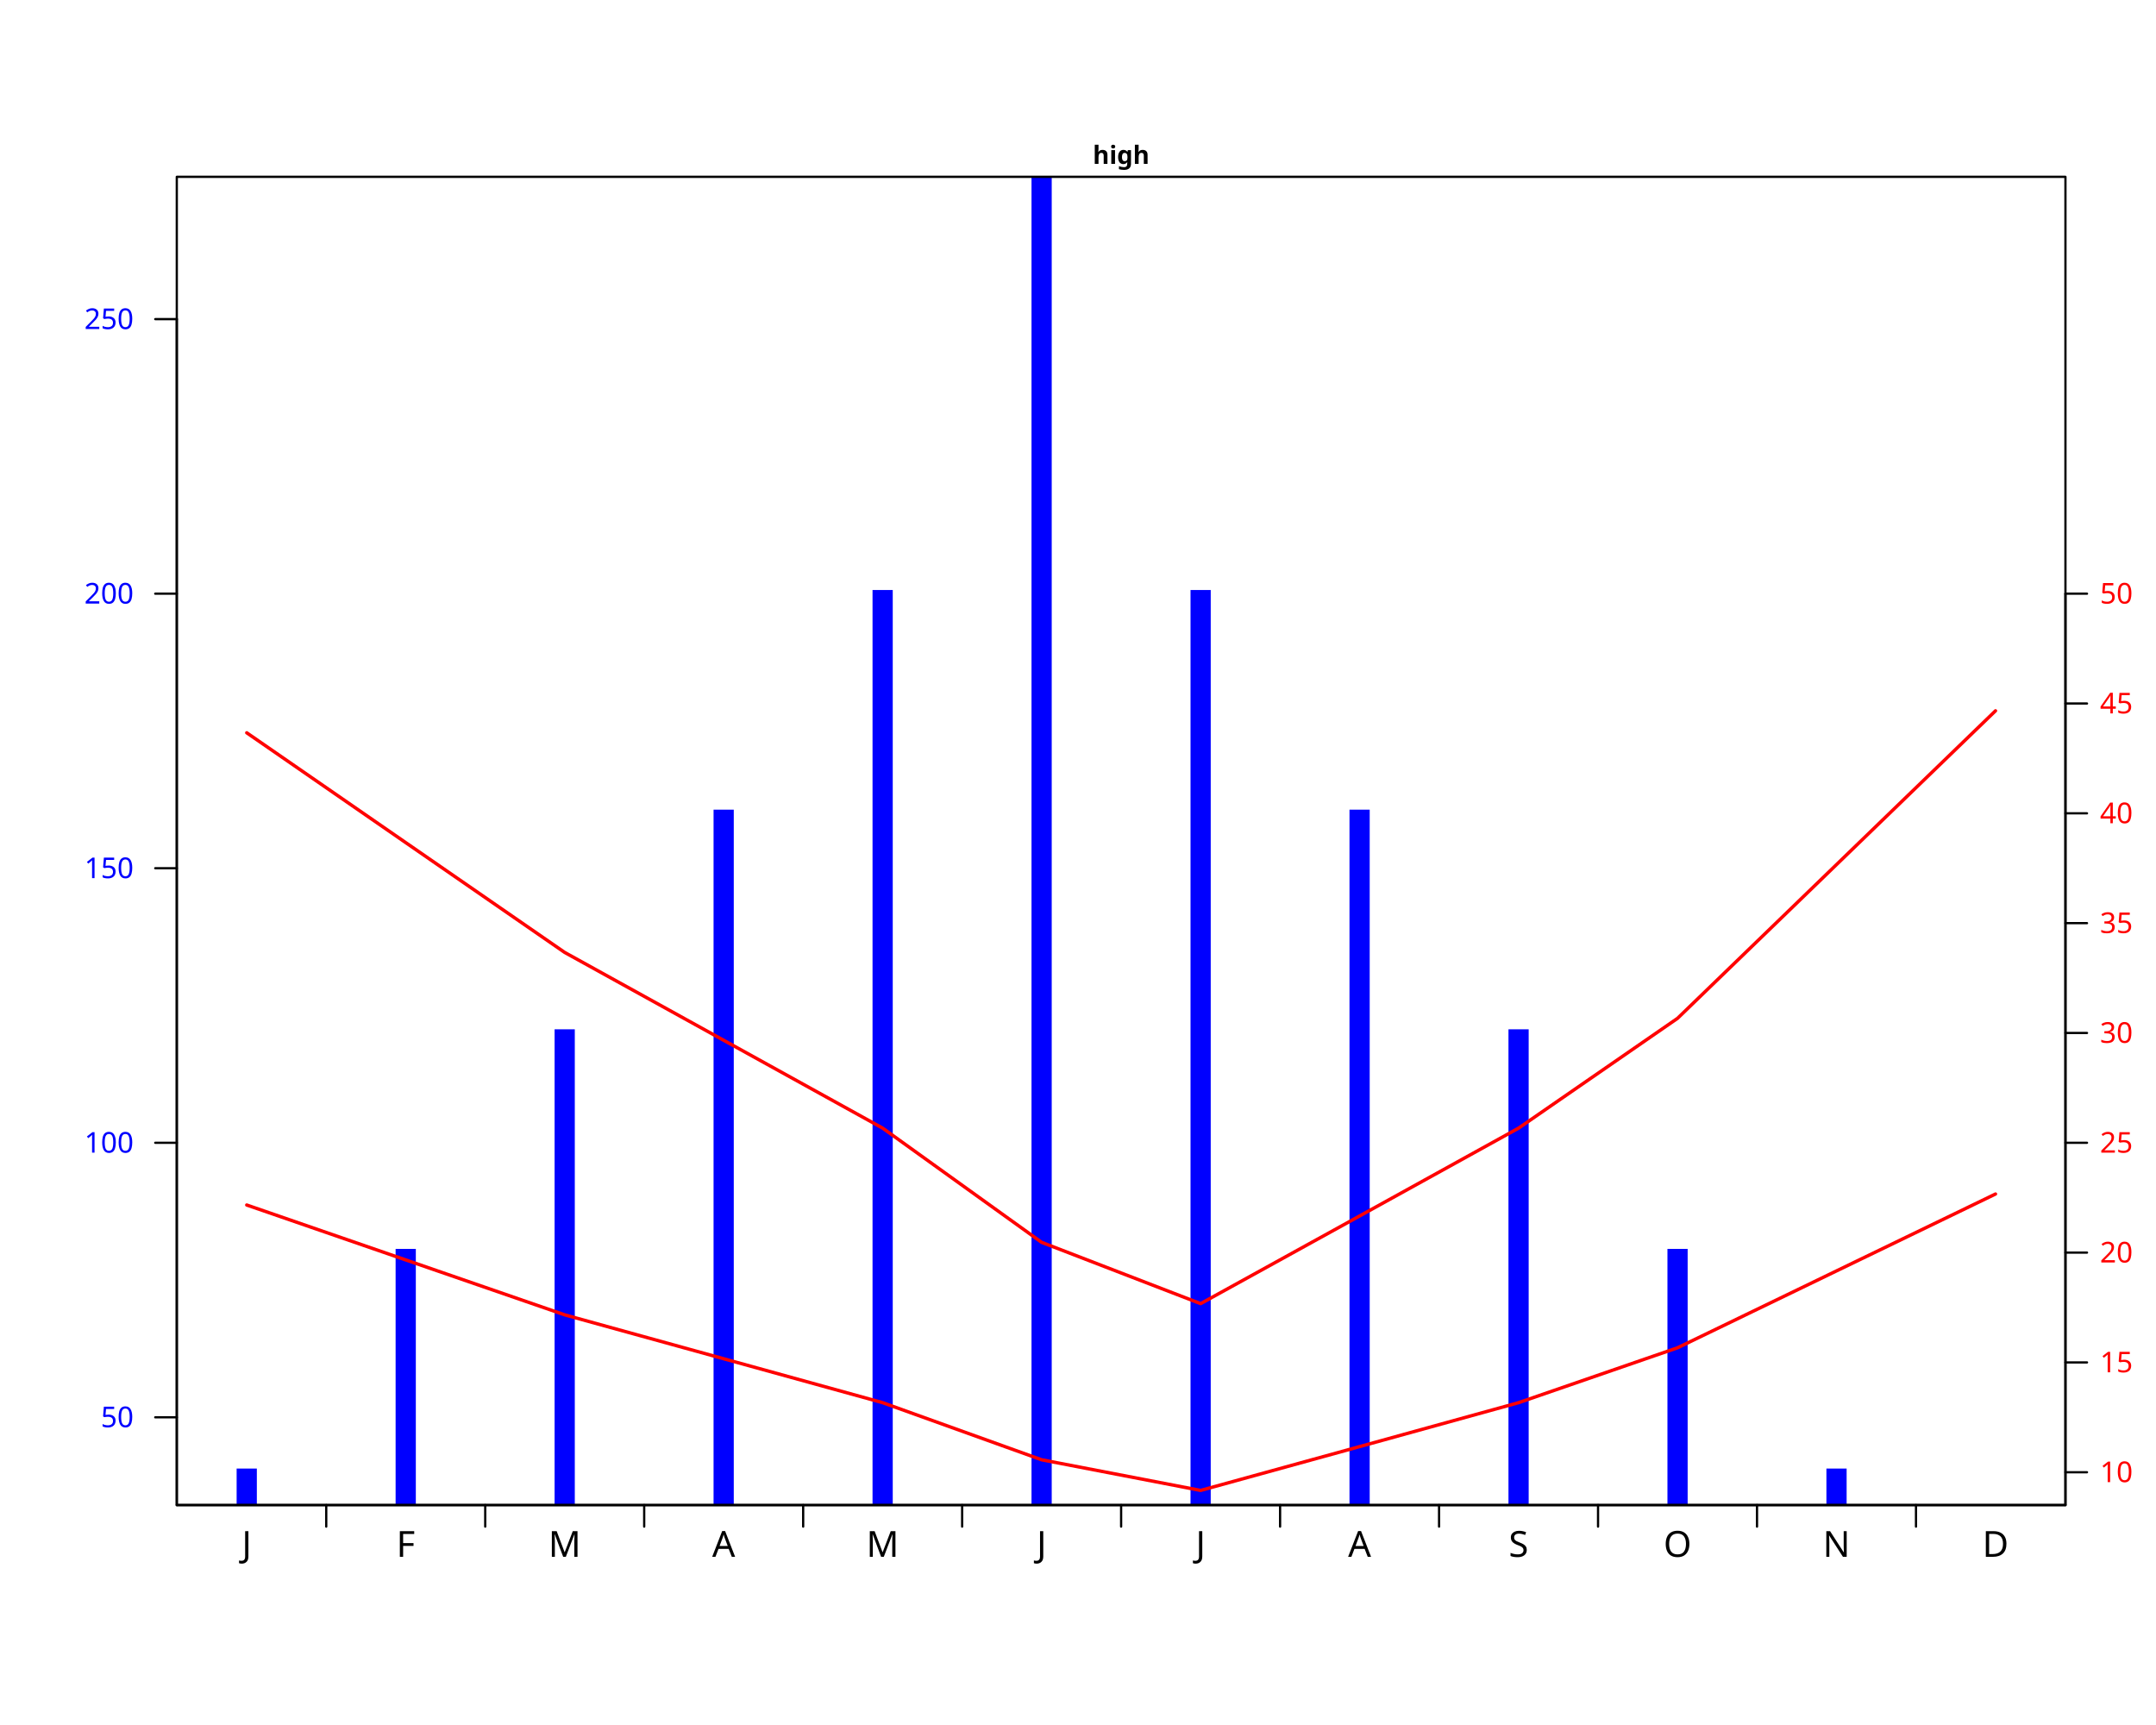
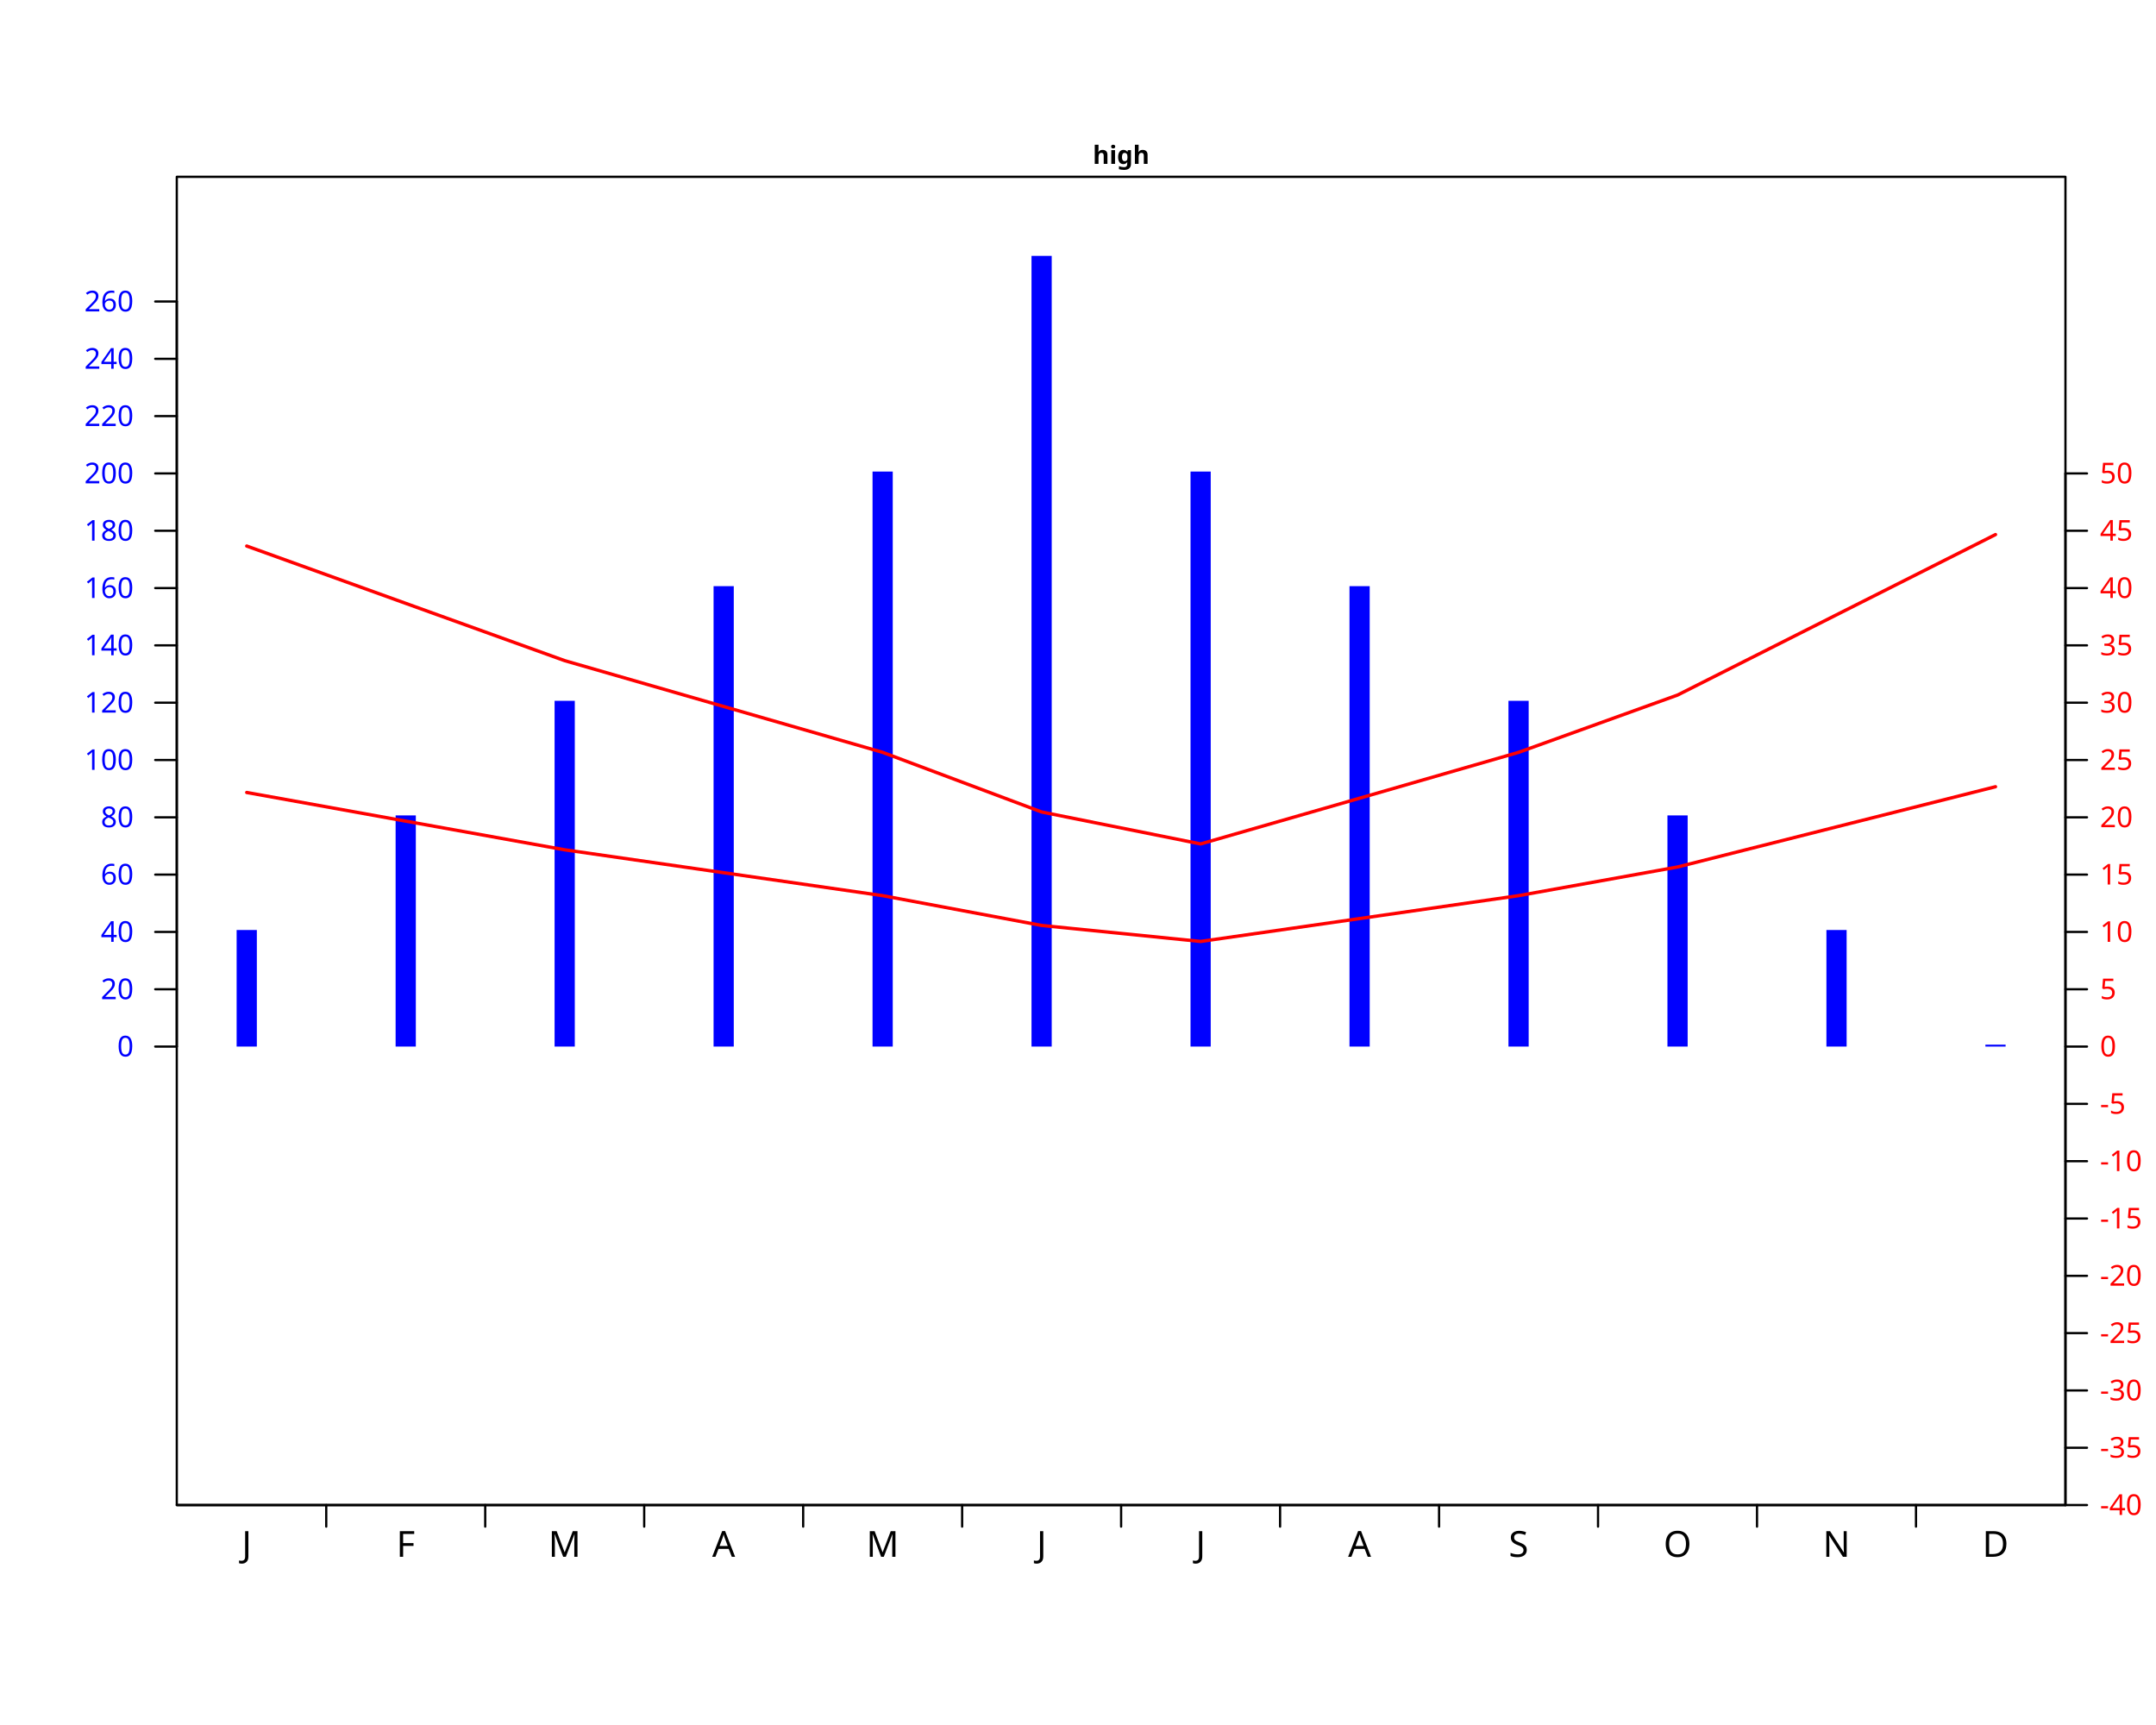
<svg xmlns="http://www.w3.org/2000/svg" class="svglite" data-engine-version="2.0" width="720.00pt" height="576.00pt" viewBox="0 0 720.00 576.00">
  <defs>
    <style type="text/css">
    .svglite line, .svglite polyline, .svglite polygon, .svglite path, .svglite rect, .svglite circle {
      fill: none;
      stroke: #000000;
      stroke-linecap: round;
      stroke-linejoin: round;
      stroke-miterlimit: 10.00;
    }
  </style>
  </defs>
  <rect width="100%" height="100%" style="stroke: none; fill: #FFFFFF;" />
  <defs>
    <clipPath id="cpMC4wMHw3MjAuMDB8MC4wMHw1NzYuMDA=">
      <rect x="0.00" y="0.00" width="720.00" height="576.00" />
    </clipPath>
  </defs>
  <g clip-path="url(#cpMC4wMHw3MjAuMDB8MC4wMHw1NzYuMDA=)">
</g>
  <defs>
    <clipPath id="cpNTkuMDR8Njg5Ljc2fDU5LjA0fDUwMi41Ng==">
      <rect x="59.04" y="59.04" width="630.72" height="443.52" />
    </clipPath>
  </defs>
  <g clip-path="url(#cpNTkuMDR8Njg5Ljc2fDU5LjA0fDUwMi41Ng==)">
-     <line x1="82.40" y1="564.94" x2="82.40" y2="490.37" style="stroke-width: 6.75; stroke: #0000FF; stroke-linecap: butt;" />
-     <line x1="135.49" y1="564.94" x2="135.49" y2="417.03" style="stroke-width: 6.75; stroke: #0000FF; stroke-linecap: butt;" />
-     <line x1="188.58" y1="564.94" x2="188.58" y2="343.69" style="stroke-width: 6.75; stroke: #0000FF; stroke-linecap: butt;" />
-     <line x1="241.67" y1="564.94" x2="241.67" y2="270.36" style="stroke-width: 6.75; stroke: #0000FF; stroke-linecap: butt;" />
-     <line x1="294.76" y1="564.94" x2="294.76" y2="197.02" style="stroke-width: 6.75; stroke: #0000FF; stroke-linecap: butt;" />
-     <line x1="347.85" y1="564.94" x2="347.85" y2="59.04" style="stroke-width: 6.75; stroke: #0000FF; stroke-linecap: butt;" />
-     <line x1="400.95" y1="564.94" x2="400.95" y2="197.02" style="stroke-width: 6.75; stroke: #0000FF; stroke-linecap: butt;" />
-     <line x1="454.04" y1="564.94" x2="454.04" y2="270.36" style="stroke-width: 6.75; stroke: #0000FF; stroke-linecap: butt;" />
-     <line x1="507.13" y1="564.94" x2="507.13" y2="343.69" style="stroke-width: 6.75; stroke: #0000FF; stroke-linecap: butt;" />
-     <line x1="560.22" y1="564.94" x2="560.22" y2="417.03" style="stroke-width: 6.75; stroke: #0000FF; stroke-linecap: butt;" />
-     <line x1="613.31" y1="564.94" x2="613.31" y2="490.37" style="stroke-width: 6.75; stroke: #0000FF; stroke-linecap: butt;" />
-     <line x1="666.40" y1="564.94" x2="666.40" y2="563.71" style="stroke-width: 6.75; stroke: #0000FF; stroke-linecap: butt;" />
+     <line x1="82.40" y1="349.46" x2="82.40" y2="310.55" style="stroke-width: 6.75; stroke: #0000FF; stroke-linecap: butt;" />
+     <line x1="135.49" y1="349.46" x2="135.49" y2="272.27" style="stroke-width: 6.75; stroke: #0000FF; stroke-linecap: butt;" />
+     <line x1="188.58" y1="349.46" x2="188.58" y2="234.00" style="stroke-width: 6.75; stroke: #0000FF; stroke-linecap: butt;" />
+     <line x1="241.67" y1="349.46" x2="241.67" y2="195.72" style="stroke-width: 6.75; stroke: #0000FF; stroke-linecap: butt;" />
+     <line x1="294.76" y1="349.46" x2="294.76" y2="157.45" style="stroke-width: 6.75; stroke: #0000FF; stroke-linecap: butt;" />
+     <line x1="347.85" y1="349.46" x2="347.85" y2="85.44" style="stroke-width: 6.75; stroke: #0000FF; stroke-linecap: butt;" />
+     <line x1="400.95" y1="349.46" x2="400.95" y2="157.45" style="stroke-width: 6.75; stroke: #0000FF; stroke-linecap: butt;" />
+     <line x1="454.04" y1="349.46" x2="454.04" y2="195.72" style="stroke-width: 6.75; stroke: #0000FF; stroke-linecap: butt;" />
+     <line x1="507.13" y1="349.46" x2="507.13" y2="234.00" style="stroke-width: 6.75; stroke: #0000FF; stroke-linecap: butt;" />
+     <line x1="560.22" y1="349.46" x2="560.22" y2="272.27" style="stroke-width: 6.75; stroke: #0000FF; stroke-linecap: butt;" />
+     <line x1="613.31" y1="349.46" x2="613.31" y2="310.55" style="stroke-width: 6.75; stroke: #0000FF; stroke-linecap: butt;" />
+     <line x1="666.40" y1="349.46" x2="666.40" y2="348.82" style="stroke-width: 6.75; stroke: #0000FF; stroke-linecap: butt;" />
  </g>
  <g clip-path="url(#cpMC4wMHw3MjAuMDB8MC4wMHw1NzYuMDA=)">
    <polygon points="59.04,502.56 689.76,502.56 689.76,59.04 59.04,59.04 " style="stroke-width: 0.75; stroke-linecap: butt; fill: none;" />
    <text x="374.40" y="54.72" text-anchor="middle" style="font-size: 8.40px; font-weight: bold; font-family: sans;" textLength="15.88px" lengthAdjust="spacingAndGlyphs">high</text>
-     <line x1="59.04" y1="502.56" x2="59.04" y2="106.56" style="stroke-width: 0.75;" />
-     <line x1="59.04" y1="473.26" x2="51.84" y2="473.26" style="stroke-width: 0.75;" />
-     <line x1="59.04" y1="381.59" x2="51.84" y2="381.59" style="stroke-width: 0.75;" />
-     <line x1="59.04" y1="289.91" x2="51.84" y2="289.91" style="stroke-width: 0.75;" />
-     <line x1="59.04" y1="198.24" x2="51.84" y2="198.24" style="stroke-width: 0.75;" />
-     <line x1="59.04" y1="106.56" x2="51.84" y2="106.56" style="stroke-width: 0.75;" />
-     <text x="44.64" y="476.56" text-anchor="end" style="font-size: 9.60px; fill: #0000FF; font-family: sans;" textLength="10.68px" lengthAdjust="spacingAndGlyphs">50</text>
-     <text x="44.64" y="384.89" text-anchor="end" style="font-size: 9.60px; fill: #0000FF; font-family: sans;" textLength="16.02px" lengthAdjust="spacingAndGlyphs">100</text>
-     <text x="44.64" y="293.22" text-anchor="end" style="font-size: 9.60px; fill: #0000FF; font-family: sans;" textLength="16.02px" lengthAdjust="spacingAndGlyphs">150</text>
-     <text x="44.64" y="201.54" text-anchor="end" style="font-size: 9.60px; fill: #0000FF; font-family: sans;" textLength="16.02px" lengthAdjust="spacingAndGlyphs">200</text>
-     <text x="44.64" y="109.87" text-anchor="end" style="font-size: 9.60px; fill: #0000FF; font-family: sans;" textLength="16.02px" lengthAdjust="spacingAndGlyphs">250</text>
+     <line x1="59.04" y1="349.46" x2="59.04" y2="100.68" style="stroke-width: 0.75;" />
+     <line x1="59.04" y1="349.46" x2="51.84" y2="349.46" style="stroke-width: 0.75;" />
+     <line x1="59.04" y1="330.32" x2="51.84" y2="330.32" style="stroke-width: 0.75;" />
+     <line x1="59.04" y1="311.19" x2="51.84" y2="311.19" style="stroke-width: 0.75;" />
+     <line x1="59.04" y1="292.05" x2="51.84" y2="292.05" style="stroke-width: 0.75;" />
+     <line x1="59.04" y1="272.91" x2="51.84" y2="272.91" style="stroke-width: 0.75;" />
+     <line x1="59.04" y1="253.77" x2="51.84" y2="253.77" style="stroke-width: 0.75;" />
+     <line x1="59.04" y1="234.64" x2="51.84" y2="234.64" style="stroke-width: 0.75;" />
+     <line x1="59.04" y1="215.50" x2="51.84" y2="215.50" style="stroke-width: 0.75;" />
+     <line x1="59.04" y1="196.36" x2="51.84" y2="196.36" style="stroke-width: 0.75;" />
+     <line x1="59.04" y1="177.22" x2="51.84" y2="177.22" style="stroke-width: 0.75;" />
+     <line x1="59.04" y1="158.09" x2="51.84" y2="158.09" style="stroke-width: 0.75;" />
+     <line x1="59.04" y1="138.95" x2="51.84" y2="138.95" style="stroke-width: 0.75;" />
+     <line x1="59.04" y1="119.81" x2="51.84" y2="119.81" style="stroke-width: 0.75;" />
+     <line x1="59.04" y1="100.68" x2="51.84" y2="100.68" style="stroke-width: 0.75;" />
+     <text x="44.64" y="352.76" text-anchor="end" style="font-size: 9.60px; fill: #0000FF; font-family: sans;" textLength="5.34px" lengthAdjust="spacingAndGlyphs">0</text>
+     <text x="44.64" y="333.63" text-anchor="end" style="font-size: 9.60px; fill: #0000FF; font-family: sans;" textLength="10.68px" lengthAdjust="spacingAndGlyphs">20</text>
+     <text x="44.64" y="314.49" text-anchor="end" style="font-size: 9.60px; fill: #0000FF; font-family: sans;" textLength="10.68px" lengthAdjust="spacingAndGlyphs">40</text>
+     <text x="44.64" y="295.35" text-anchor="end" style="font-size: 9.60px; fill: #0000FF; font-family: sans;" textLength="10.68px" lengthAdjust="spacingAndGlyphs">60</text>
+     <text x="44.64" y="276.21" text-anchor="end" style="font-size: 9.60px; fill: #0000FF; font-family: sans;" textLength="10.68px" lengthAdjust="spacingAndGlyphs">80</text>
+     <text x="44.64" y="257.08" text-anchor="end" style="font-size: 9.60px; fill: #0000FF; font-family: sans;" textLength="16.02px" lengthAdjust="spacingAndGlyphs">100</text>
+     <text x="44.64" y="237.94" text-anchor="end" style="font-size: 9.60px; fill: #0000FF; font-family: sans;" textLength="16.02px" lengthAdjust="spacingAndGlyphs">120</text>
+     <text x="44.64" y="218.80" text-anchor="end" style="font-size: 9.60px; fill: #0000FF; font-family: sans;" textLength="16.02px" lengthAdjust="spacingAndGlyphs">140</text>
+     <text x="44.64" y="199.67" text-anchor="end" style="font-size: 9.60px; fill: #0000FF; font-family: sans;" textLength="16.02px" lengthAdjust="spacingAndGlyphs">160</text>
+     <text x="44.64" y="180.53" text-anchor="end" style="font-size: 9.60px; fill: #0000FF; font-family: sans;" textLength="16.02px" lengthAdjust="spacingAndGlyphs">180</text>
+     <text x="44.64" y="161.39" text-anchor="end" style="font-size: 9.60px; fill: #0000FF; font-family: sans;" textLength="16.02px" lengthAdjust="spacingAndGlyphs">200</text>
+     <text x="44.64" y="142.25" text-anchor="end" style="font-size: 9.60px; fill: #0000FF; font-family: sans;" textLength="16.02px" lengthAdjust="spacingAndGlyphs">220</text>
+     <text x="44.64" y="123.12" text-anchor="end" style="font-size: 9.60px; fill: #0000FF; font-family: sans;" textLength="16.02px" lengthAdjust="spacingAndGlyphs">240</text>
+     <text x="44.64" y="103.98" text-anchor="end" style="font-size: 9.60px; fill: #0000FF; font-family: sans;" textLength="16.02px" lengthAdjust="spacingAndGlyphs">260</text>
    <text x="82.40" y="519.84" text-anchor="middle" style="font-size: 12.00px; font-family: sans;" textLength="6.00px" lengthAdjust="spacingAndGlyphs">J</text>
    <text x="135.49" y="519.84" text-anchor="middle" style="font-size: 12.00px; font-family: sans;" textLength="7.33px" lengthAdjust="spacingAndGlyphs">F</text>
    <text x="188.58" y="519.84" text-anchor="middle" style="font-size: 12.00px; font-family: sans;" textLength="10.00px" lengthAdjust="spacingAndGlyphs">M</text>
    <text x="241.67" y="519.84" text-anchor="middle" style="font-size: 12.00px; font-family: sans;" textLength="8.01px" lengthAdjust="spacingAndGlyphs">A</text>
    <text x="294.76" y="519.84" text-anchor="middle" style="font-size: 12.00px; font-family: sans;" textLength="10.00px" lengthAdjust="spacingAndGlyphs">M</text>
    <text x="347.85" y="519.84" text-anchor="middle" style="font-size: 12.00px; font-family: sans;" textLength="6.00px" lengthAdjust="spacingAndGlyphs">J</text>
    <text x="400.95" y="519.84" text-anchor="middle" style="font-size: 12.00px; font-family: sans;" textLength="6.00px" lengthAdjust="spacingAndGlyphs">J</text>
    <text x="454.04" y="519.84" text-anchor="middle" style="font-size: 12.00px; font-family: sans;" textLength="8.01px" lengthAdjust="spacingAndGlyphs">A</text>
    <text x="507.13" y="519.84" text-anchor="middle" style="font-size: 12.00px; font-family: sans;" textLength="8.01px" lengthAdjust="spacingAndGlyphs">S</text>
    <text x="560.22" y="519.84" text-anchor="middle" style="font-size: 12.00px; font-family: sans;" textLength="9.34px" lengthAdjust="spacingAndGlyphs">O</text>
    <text x="613.31" y="519.84" text-anchor="middle" style="font-size: 12.00px; font-family: sans;" textLength="8.67px" lengthAdjust="spacingAndGlyphs">N</text>
    <text x="666.40" y="519.84" text-anchor="middle" style="font-size: 12.00px; font-family: sans;" textLength="8.67px" lengthAdjust="spacingAndGlyphs">D</text>
    <line x1="59.04" y1="502.56" x2="689.76" y2="502.56" style="stroke-width: 0.75;" />
    <line x1="108.95" y1="502.56" x2="108.95" y2="509.76" style="stroke-width: 0.75;" />
    <line x1="162.04" y1="502.56" x2="162.04" y2="509.76" style="stroke-width: 0.75;" />
    <line x1="215.13" y1="502.56" x2="215.13" y2="509.76" style="stroke-width: 0.75;" />
    <line x1="268.22" y1="502.56" x2="268.22" y2="509.76" style="stroke-width: 0.75;" />
    <line x1="321.31" y1="502.56" x2="321.31" y2="509.76" style="stroke-width: 0.75;" />
    <line x1="374.40" y1="502.56" x2="374.40" y2="509.76" style="stroke-width: 0.75;" />
    <line x1="427.49" y1="502.56" x2="427.49" y2="509.76" style="stroke-width: 0.75;" />
    <line x1="480.58" y1="502.56" x2="480.58" y2="509.76" style="stroke-width: 0.75;" />
    <line x1="533.67" y1="502.56" x2="533.67" y2="509.76" style="stroke-width: 0.75;" />
    <line x1="586.76" y1="502.56" x2="586.76" y2="509.76" style="stroke-width: 0.75;" />
    <line x1="639.85" y1="502.56" x2="639.85" y2="509.76" style="stroke-width: 0.75;" />
  </g>
  <g clip-path="url(#cpNTkuMDR8Njg5Ljc2fDU5LjA0fDUwMi41Ng==)">
-     <polyline points="82.40,244.69 135.49,281.36 188.58,318.03 241.67,347.36 294.76,376.70 347.85,414.83 400.95,435.30 454.04,406.03 507.13,376.70 560.22,340.03 613.31,288.69 666.40,237.35 " style="stroke-width: 1.12; stroke: #FF0000;" />
+     <polyline points="82.40,182.33 135.49,201.47 188.58,220.60 241.67,235.91 294.76,251.22 347.85,271.13 400.95,281.80 454.04,266.53 507.13,251.22 560.22,232.09 613.31,205.29 666.40,178.50 " style="stroke-width: 1.12; stroke: #FF0000;" />
  </g>
  <g clip-path="url(#cpMC4wMHw3MjAuMDB8MC4wMHw1NzYuMDA=)">
</g>
  <g clip-path="url(#cpNTkuMDR8Njg5Ljc2fDU5LjA0fDUwMi41Ng==)">
-     <polyline points="82.40,402.37 135.49,420.70 188.58,439.04 241.67,453.70 294.76,468.37 347.85,487.44 400.95,497.67 454.04,483.04 507.13,468.37 560.22,450.04 613.31,424.37 666.40,398.70 " style="stroke-width: 1.12; stroke: #FF0000;" />
+     <polyline points="82.40,264.62 135.49,274.19 188.58,283.76 241.67,291.41 294.76,299.07 347.85,309.02 400.95,314.36 454.04,306.72 507.13,299.07 560.22,289.50 613.31,276.10 666.40,262.70 " style="stroke-width: 1.12; stroke: #FF0000;" />
  </g>
  <g clip-path="url(#cpMC4wMHw3MjAuMDB8MC4wMHw1NzYuMDA=)">
-     <text x="701.28" y="494.90" style="font-size: 9.60px; fill: #FF0000; font-family: sans;" textLength="10.68px" lengthAdjust="spacingAndGlyphs">10</text>
-     <text x="701.28" y="458.23" style="font-size: 9.60px; fill: #FF0000; font-family: sans;" textLength="10.68px" lengthAdjust="spacingAndGlyphs">15</text>
-     <text x="701.28" y="421.56" style="font-size: 9.60px; fill: #FF0000; font-family: sans;" textLength="10.68px" lengthAdjust="spacingAndGlyphs">20</text>
-     <text x="701.28" y="384.89" style="font-size: 9.60px; fill: #FF0000; font-family: sans;" textLength="10.68px" lengthAdjust="spacingAndGlyphs">25</text>
-     <text x="701.28" y="348.22" style="font-size: 9.60px; fill: #FF0000; font-family: sans;" textLength="10.68px" lengthAdjust="spacingAndGlyphs">30</text>
-     <text x="701.28" y="311.55" style="font-size: 9.60px; fill: #FF0000; font-family: sans;" textLength="10.68px" lengthAdjust="spacingAndGlyphs">35</text>
-     <text x="701.28" y="274.88" style="font-size: 9.60px; fill: #FF0000; font-family: sans;" textLength="10.68px" lengthAdjust="spacingAndGlyphs">40</text>
-     <text x="701.28" y="238.21" style="font-size: 9.60px; fill: #FF0000; font-family: sans;" textLength="10.68px" lengthAdjust="spacingAndGlyphs">45</text>
-     <text x="701.28" y="201.54" style="font-size: 9.60px; fill: #FF0000; font-family: sans;" textLength="10.68px" lengthAdjust="spacingAndGlyphs">50</text>
-     <line x1="689.76" y1="502.56" x2="689.76" y2="198.24" style="stroke-width: 0.75;" />
-     <line x1="689.76" y1="491.60" x2="696.96" y2="491.60" style="stroke-width: 0.75;" />
-     <line x1="689.76" y1="454.93" x2="696.96" y2="454.93" style="stroke-width: 0.75;" />
-     <line x1="689.76" y1="418.26" x2="696.96" y2="418.26" style="stroke-width: 0.75;" />
-     <line x1="689.76" y1="381.59" x2="696.96" y2="381.59" style="stroke-width: 0.75;" />
-     <line x1="689.76" y1="344.92" x2="696.96" y2="344.92" style="stroke-width: 0.75;" />
-     <line x1="689.76" y1="308.25" x2="696.96" y2="308.25" style="stroke-width: 0.75;" />
-     <line x1="689.76" y1="271.58" x2="696.96" y2="271.58" style="stroke-width: 0.75;" />
-     <line x1="689.76" y1="234.91" x2="696.96" y2="234.91" style="stroke-width: 0.75;" />
-     <line x1="689.76" y1="198.24" x2="696.96" y2="198.24" style="stroke-width: 0.75;" />
+     <text x="701.28" y="505.86" style="font-size: 9.60px; fill: #FF0000; font-family: sans;" textLength="13.88px" lengthAdjust="spacingAndGlyphs">-40</text>
+     <text x="701.28" y="486.73" style="font-size: 9.60px; fill: #FF0000; font-family: sans;" textLength="13.88px" lengthAdjust="spacingAndGlyphs">-35</text>
+     <text x="701.28" y="467.59" style="font-size: 9.60px; fill: #FF0000; font-family: sans;" textLength="13.88px" lengthAdjust="spacingAndGlyphs">-30</text>
+     <text x="701.28" y="448.45" style="font-size: 9.60px; fill: #FF0000; font-family: sans;" textLength="13.88px" lengthAdjust="spacingAndGlyphs">-25</text>
+     <text x="701.28" y="429.31" style="font-size: 9.60px; fill: #FF0000; font-family: sans;" textLength="13.88px" lengthAdjust="spacingAndGlyphs">-20</text>
+     <text x="701.28" y="410.18" style="font-size: 9.60px; fill: #FF0000; font-family: sans;" textLength="13.88px" lengthAdjust="spacingAndGlyphs">-15</text>
+     <text x="701.28" y="391.04" style="font-size: 9.60px; fill: #FF0000; font-family: sans;" textLength="13.88px" lengthAdjust="spacingAndGlyphs">-10</text>
+     <text x="701.28" y="371.90" style="font-size: 9.60px; fill: #FF0000; font-family: sans;" textLength="8.54px" lengthAdjust="spacingAndGlyphs">-5</text>
+     <text x="701.28" y="352.76" style="font-size: 9.60px; fill: #FF0000; font-family: sans;" textLength="5.34px" lengthAdjust="spacingAndGlyphs">0</text>
+     <text x="701.28" y="333.63" style="font-size: 9.60px; fill: #FF0000; font-family: sans;" textLength="5.34px" lengthAdjust="spacingAndGlyphs">5</text>
+     <text x="701.28" y="314.49" style="font-size: 9.60px; fill: #FF0000; font-family: sans;" textLength="10.68px" lengthAdjust="spacingAndGlyphs">10</text>
+     <text x="701.28" y="295.35" style="font-size: 9.60px; fill: #FF0000; font-family: sans;" textLength="10.68px" lengthAdjust="spacingAndGlyphs">15</text>
+     <text x="701.28" y="276.21" style="font-size: 9.60px; fill: #FF0000; font-family: sans;" textLength="10.68px" lengthAdjust="spacingAndGlyphs">20</text>
+     <text x="701.28" y="257.08" style="font-size: 9.60px; fill: #FF0000; font-family: sans;" textLength="10.68px" lengthAdjust="spacingAndGlyphs">25</text>
+     <text x="701.28" y="237.94" style="font-size: 9.60px; fill: #FF0000; font-family: sans;" textLength="10.68px" lengthAdjust="spacingAndGlyphs">30</text>
+     <text x="701.28" y="218.80" style="font-size: 9.60px; fill: #FF0000; font-family: sans;" textLength="10.68px" lengthAdjust="spacingAndGlyphs">35</text>
+     <text x="701.28" y="199.67" style="font-size: 9.60px; fill: #FF0000; font-family: sans;" textLength="10.68px" lengthAdjust="spacingAndGlyphs">40</text>
+     <text x="701.28" y="180.53" style="font-size: 9.60px; fill: #FF0000; font-family: sans;" textLength="10.68px" lengthAdjust="spacingAndGlyphs">45</text>
+     <text x="701.28" y="161.39" style="font-size: 9.60px; fill: #FF0000; font-family: sans;" textLength="10.68px" lengthAdjust="spacingAndGlyphs">50</text>
+     <line x1="689.76" y1="502.56" x2="689.76" y2="158.09" style="stroke-width: 0.75;" />
+     <line x1="689.76" y1="502.56" x2="696.96" y2="502.56" style="stroke-width: 0.75;" />
+     <line x1="689.76" y1="483.42" x2="696.96" y2="483.42" style="stroke-width: 0.75;" />
+     <line x1="689.76" y1="464.29" x2="696.96" y2="464.29" style="stroke-width: 0.75;" />
+     <line x1="689.76" y1="445.15" x2="696.96" y2="445.15" style="stroke-width: 0.75;" />
+     <line x1="689.76" y1="426.01" x2="696.96" y2="426.01" style="stroke-width: 0.75;" />
+     <line x1="689.76" y1="406.87" x2="696.96" y2="406.87" style="stroke-width: 0.75;" />
+     <line x1="689.76" y1="387.74" x2="696.96" y2="387.74" style="stroke-width: 0.75;" />
+     <line x1="689.76" y1="368.60" x2="696.96" y2="368.60" style="stroke-width: 0.75;" />
+     <line x1="689.76" y1="349.46" x2="696.96" y2="349.46" style="stroke-width: 0.75;" />
+     <line x1="689.76" y1="330.32" x2="696.96" y2="330.32" style="stroke-width: 0.75;" />
+     <line x1="689.76" y1="311.19" x2="696.96" y2="311.19" style="stroke-width: 0.75;" />
+     <line x1="689.76" y1="292.05" x2="696.96" y2="292.05" style="stroke-width: 0.75;" />
+     <line x1="689.76" y1="272.91" x2="696.96" y2="272.91" style="stroke-width: 0.75;" />
+     <line x1="689.76" y1="253.77" x2="696.96" y2="253.77" style="stroke-width: 0.75;" />
+     <line x1="689.76" y1="234.64" x2="696.96" y2="234.64" style="stroke-width: 0.75;" />
+     <line x1="689.76" y1="215.50" x2="696.96" y2="215.50" style="stroke-width: 0.75;" />
+     <line x1="689.76" y1="196.36" x2="696.96" y2="196.36" style="stroke-width: 0.75;" />
+     <line x1="689.76" y1="177.22" x2="696.96" y2="177.22" style="stroke-width: 0.75;" />
+     <line x1="689.76" y1="158.09" x2="696.96" y2="158.09" style="stroke-width: 0.75;" />
    <text x="-10.51" y="54.72" text-anchor="middle" style="font-size: 7.20px; fill: #0000FF; font-family: sans;" textLength="12.00px" lengthAdjust="spacingAndGlyphs">mm</text>
    <text x="746.04" y="54.72" text-anchor="middle" style="font-size: 7.20px; fill: #FF0000; font-family: sans;" textLength="8.08px" lengthAdjust="spacingAndGlyphs">°C</text>
    <text x="799.13" y="66.47" style="font-size: 10.80px; font-weight: bold; font-family: sans;" textLength="22.21px" lengthAdjust="spacingAndGlyphs">BioT</text>
    <text x="905.31" y="66.47" style="font-size: 10.80px; fill: #FF0000; font-family: sans;" textLength="27.03px" lengthAdjust="spacingAndGlyphs">17.73</text>
    <text x="1223.85" y="66.47" style="font-size: 10.80px; fill: #FF0000; font-family: sans;" textLength="12.12px" lengthAdjust="spacingAndGlyphs">°C</text>
-     <text x="799.13" y="121.22" style="font-size: 10.80px; font-weight: bold; font-family: sans;" textLength="18.61px" lengthAdjust="spacingAndGlyphs">ISO</text>
-     <text x="905.31" y="121.22" style="font-size: 10.80px; fill: #FF0000; font-family: sans;" textLength="27.03px" lengthAdjust="spacingAndGlyphs">42.47</text>
-     <text x="1223.85" y="121.22" style="font-size: 10.80px; fill: #FF0000; font-family: sans;" textLength="9.60px" lengthAdjust="spacingAndGlyphs">%</text>
-     <text x="799.13" y="175.96" style="font-size: 10.80px; font-weight: bold; font-family: sans;" textLength="22.80px" lengthAdjust="spacingAndGlyphs">MAT</text>
-     <text x="905.31" y="175.96" style="font-size: 10.80px; fill: #FF0000; font-family: sans;" textLength="21.02px" lengthAdjust="spacingAndGlyphs">23.3</text>
-     <text x="1011.49" y="175.96" style="font-size: 10.80px; fill: #FF0000; font-family: sans;" textLength="5.93px" lengthAdjust="spacingAndGlyphs">±</text>
-     <text x="1064.58" y="175.96" style="font-size: 10.80px; fill: #FF0000; font-family: sans;" textLength="15.01px" lengthAdjust="spacingAndGlyphs">6.8</text>
-     <text x="1223.85" y="175.96" style="font-size: 10.80px; fill: #FF0000; font-family: sans;" textLength="12.12px" lengthAdjust="spacingAndGlyphs">°C</text>
-     <text x="799.13" y="230.71" style="font-size: 10.80px; font-weight: bold; font-family: sans;" textLength="13.80px" lengthAdjust="spacingAndGlyphs">TS</text>
-     <text x="905.31" y="230.71" style="font-size: 10.80px; fill: #FF0000; font-family: sans;" textLength="33.04px" lengthAdjust="spacingAndGlyphs">675.19</text>
-     <text x="1223.85" y="230.71" style="font-size: 10.80px; fill: #FF0000; font-family: sans;" textLength="9.60px" lengthAdjust="spacingAndGlyphs">%</text>
-     <text x="799.13" y="285.45" style="font-size: 10.80px; font-weight: bold; font-family: sans;" textLength="34.81px" lengthAdjust="spacingAndGlyphs">Dry mo</text>
-     <text x="1011.49" y="285.45" style="font-size: 10.80px; fill: #0000FF; font-family: sans;" textLength="6.01px" lengthAdjust="spacingAndGlyphs">3</text>
-     <text x="1223.85" y="285.45" style="font-size: 10.80px; fill: #0000FF; font-family: sans;" textLength="16.81px" lengthAdjust="spacingAndGlyphs">No.</text>
-     <text x="799.13" y="340.20" style="font-size: 10.80px; font-weight: bold; font-family: sans;" textLength="23.41px" lengthAdjust="spacingAndGlyphs">MAP</text>
-     <text x="905.31" y="340.20" style="font-size: 10.80px; fill: #0000FF; font-family: sans;" textLength="24.03px" lengthAdjust="spacingAndGlyphs">1483</text>
-     <text x="1011.49" y="340.20" style="font-size: 10.80px; fill: #0000FF; font-family: sans;" textLength="5.93px" lengthAdjust="spacingAndGlyphs">±</text>
-     <text x="1064.58" y="340.20" style="font-size: 10.80px; fill: #0000FF; font-family: sans;" textLength="12.01px" lengthAdjust="spacingAndGlyphs">80</text>
-     <text x="1223.85" y="340.20" style="font-size: 10.80px; fill: #0000FF; font-family: sans;" textLength="18.00px" lengthAdjust="spacingAndGlyphs">mm</text>
-     <text x="799.13" y="394.95" style="font-size: 10.80px; font-weight: bold; font-family: sans;" textLength="21.01px" lengthAdjust="spacingAndGlyphs">PET</text>
-     <text x="905.31" y="394.95" style="font-size: 10.80px; fill: #0000FF; font-family: sans;" textLength="15.01px" lengthAdjust="spacingAndGlyphs">0.7</text>
-     <text x="1011.49" y="392.72" style="font-size: 7.56px; fill: #0000FF; font-family: sans;" textLength="26.05px" lengthAdjust="spacingAndGlyphs">[Humid]</text>
-     <text x="1223.85" y="394.95" style="font-size: 10.80px; fill: #0000FF; font-family: sans;" textLength="21.01px" lengthAdjust="spacingAndGlyphs">ratio</text>
-     <text x="799.13" y="449.69" style="font-size: 10.80px; font-weight: bold; font-family: sans;" textLength="14.41px" lengthAdjust="spacingAndGlyphs">PS</text>
-     <text x="905.31" y="449.69" style="font-size: 10.80px; fill: #0000FF; font-family: sans;" textLength="21.02px" lengthAdjust="spacingAndGlyphs">64.2</text>
-     <text x="1223.85" y="449.69" style="font-size: 10.80px; fill: #0000FF; font-family: sans;" textLength="9.60px" lengthAdjust="spacingAndGlyphs">%</text>
-     <text x="799.13" y="504.44" style="font-size: 10.80px; font-weight: bold; font-family: sans;" textLength="40.81px" lengthAdjust="spacingAndGlyphs">S:A:W:V</text>
-     <text x="966.36" y="504.44" style="font-size: 10.80px; fill: #0000FF; font-family: sans;" textLength="51.05px" lengthAdjust="spacingAndGlyphs">8:32:43:16</text>
-     <text x="1223.85" y="504.44" style="font-size: 10.80px; fill: #0000FF; font-family: sans;" textLength="9.60px" lengthAdjust="spacingAndGlyphs">%</text>
-     <text x="799.13" y="559.18" style="font-size: 10.80px; font-weight: bold; font-family: sans;" textLength="15.01px" lengthAdjust="spacingAndGlyphs">Elv</text>
-     <text x="905.31" y="559.18" style="font-size: 10.80px; font-family: sans;" textLength="12.01px" lengthAdjust="spacingAndGlyphs">63</text>
-     <text x="1011.49" y="559.18" style="font-size: 10.80px; font-family: sans;" textLength="5.93px" lengthAdjust="spacingAndGlyphs">±</text>
-     <text x="1064.58" y="559.18" style="font-size: 10.80px; font-family: sans;" textLength="12.01px" lengthAdjust="spacingAndGlyphs">22</text>
-     <text x="1223.85" y="559.18" style="font-size: 10.80px; font-family: sans;" textLength="9.00px" lengthAdjust="spacingAndGlyphs">m</text>
-     <text x="799.13" y="613.93" style="font-size: 10.80px; font-weight: bold; font-family: sans;" textLength="15.01px" lengthAdjust="spacingAndGlyphs">Lat</text>
-     <text x="905.31" y="613.93" style="font-size: 10.80px; font-family: sans;" textLength="24.62px" lengthAdjust="spacingAndGlyphs">-22.2</text>
-     <text x="1223.85" y="613.93" style="font-size: 10.80px; font-family: sans;" textLength="11.53px" lengthAdjust="spacingAndGlyphs">°S</text>
+     <text x="799.13" y="110.82" style="font-size: 10.80px; font-weight: bold; font-family: sans;" textLength="18.61px" lengthAdjust="spacingAndGlyphs">ISO</text>
+     <text x="905.31" y="110.82" style="font-size: 10.80px; fill: #FF0000; font-family: sans;" textLength="27.03px" lengthAdjust="spacingAndGlyphs">42.47</text>
+     <text x="1223.85" y="110.82" style="font-size: 10.80px; fill: #FF0000; font-family: sans;" textLength="9.60px" lengthAdjust="spacingAndGlyphs">%</text>
+     <text x="799.13" y="155.18" style="font-size: 10.80px; font-weight: bold; font-family: sans;" textLength="22.80px" lengthAdjust="spacingAndGlyphs">MAT</text>
+     <text x="905.31" y="155.18" style="font-size: 10.80px; fill: #FF0000; font-family: sans;" textLength="21.02px" lengthAdjust="spacingAndGlyphs">23.3</text>
+     <text x="1011.49" y="155.18" style="font-size: 10.80px; fill: #FF0000; font-family: sans;" textLength="5.93px" lengthAdjust="spacingAndGlyphs">±</text>
+     <text x="1064.58" y="155.18" style="font-size: 10.80px; fill: #FF0000; font-family: sans;" textLength="15.01px" lengthAdjust="spacingAndGlyphs">6.8</text>
+     <text x="1223.85" y="155.18" style="font-size: 10.80px; fill: #FF0000; font-family: sans;" textLength="12.12px" lengthAdjust="spacingAndGlyphs">°C</text>
+     <text x="799.13" y="199.53" style="font-size: 10.80px; font-weight: bold; font-family: sans;" textLength="13.80px" lengthAdjust="spacingAndGlyphs">TS</text>
+     <text x="905.31" y="199.53" style="font-size: 10.80px; fill: #FF0000; font-family: sans;" textLength="33.04px" lengthAdjust="spacingAndGlyphs">675.19</text>
+     <text x="1223.85" y="199.53" style="font-size: 10.80px; fill: #FF0000; font-family: sans;" textLength="9.60px" lengthAdjust="spacingAndGlyphs">%</text>
+     <text x="799.13" y="243.88" style="font-size: 10.80px; font-weight: bold; font-family: sans;" textLength="34.81px" lengthAdjust="spacingAndGlyphs">Dry mo</text>
+     <text x="1011.49" y="243.88" style="font-size: 10.80px; fill: #0000FF; font-family: sans;" textLength="6.01px" lengthAdjust="spacingAndGlyphs">3</text>
+     <text x="1223.85" y="243.88" style="font-size: 10.80px; fill: #0000FF; font-family: sans;" textLength="16.81px" lengthAdjust="spacingAndGlyphs">No.</text>
+     <text x="799.13" y="288.23" style="font-size: 10.80px; font-weight: bold; font-family: sans;" textLength="23.41px" lengthAdjust="spacingAndGlyphs">MAP</text>
+     <text x="905.31" y="288.23" style="font-size: 10.80px; fill: #0000FF; font-family: sans;" textLength="24.03px" lengthAdjust="spacingAndGlyphs">1483</text>
+     <text x="1011.49" y="288.23" style="font-size: 10.80px; fill: #0000FF; font-family: sans;" textLength="5.93px" lengthAdjust="spacingAndGlyphs">±</text>
+     <text x="1064.58" y="288.23" style="font-size: 10.80px; fill: #0000FF; font-family: sans;" textLength="12.01px" lengthAdjust="spacingAndGlyphs">80</text>
+     <text x="1223.85" y="288.23" style="font-size: 10.80px; fill: #0000FF; font-family: sans;" textLength="18.00px" lengthAdjust="spacingAndGlyphs">mm</text>
+     <text x="799.13" y="332.58" style="font-size: 10.80px; font-weight: bold; font-family: sans;" textLength="21.01px" lengthAdjust="spacingAndGlyphs">PET</text>
+     <text x="905.31" y="332.58" style="font-size: 10.80px; fill: #0000FF; font-family: sans;" textLength="15.01px" lengthAdjust="spacingAndGlyphs">0.7</text>
+     <text x="1011.49" y="330.35" style="font-size: 7.56px; fill: #0000FF; font-family: sans;" textLength="26.05px" lengthAdjust="spacingAndGlyphs">[Humid]</text>
+     <text x="1223.85" y="332.58" style="font-size: 10.80px; fill: #0000FF; font-family: sans;" textLength="21.01px" lengthAdjust="spacingAndGlyphs">ratio</text>
+     <text x="799.13" y="376.94" style="font-size: 10.80px; font-weight: bold; font-family: sans;" textLength="14.41px" lengthAdjust="spacingAndGlyphs">PS</text>
+     <text x="905.31" y="376.94" style="font-size: 10.80px; fill: #0000FF; font-family: sans;" textLength="21.02px" lengthAdjust="spacingAndGlyphs">64.2</text>
+     <text x="1223.85" y="376.94" style="font-size: 10.80px; fill: #0000FF; font-family: sans;" textLength="9.60px" lengthAdjust="spacingAndGlyphs">%</text>
+     <text x="799.13" y="421.29" style="font-size: 10.80px; font-weight: bold; font-family: sans;" textLength="40.81px" lengthAdjust="spacingAndGlyphs">S:A:W:V</text>
+     <text x="966.36" y="421.29" style="font-size: 10.80px; fill: #0000FF; font-family: sans;" textLength="51.05px" lengthAdjust="spacingAndGlyphs">8:32:43:16</text>
+     <text x="1223.85" y="421.29" style="font-size: 10.80px; fill: #0000FF; font-family: sans;" textLength="9.60px" lengthAdjust="spacingAndGlyphs">%</text>
+     <text x="799.13" y="465.64" style="font-size: 10.80px; font-weight: bold; font-family: sans;" textLength="15.01px" lengthAdjust="spacingAndGlyphs">Elv</text>
+     <text x="905.31" y="465.64" style="font-size: 10.80px; font-family: sans;" textLength="12.01px" lengthAdjust="spacingAndGlyphs">63</text>
+     <text x="1011.49" y="465.64" style="font-size: 10.80px; font-family: sans;" textLength="5.93px" lengthAdjust="spacingAndGlyphs">±</text>
+     <text x="1064.58" y="465.64" style="font-size: 10.80px; font-family: sans;" textLength="12.01px" lengthAdjust="spacingAndGlyphs">22</text>
+     <text x="1223.85" y="465.64" style="font-size: 10.80px; font-family: sans;" textLength="9.00px" lengthAdjust="spacingAndGlyphs">m</text>
+     <text x="799.13" y="509.99" style="font-size: 10.80px; font-weight: bold; font-family: sans;" textLength="15.01px" lengthAdjust="spacingAndGlyphs">Lat</text>
+     <text x="905.31" y="509.99" style="font-size: 10.80px; font-family: sans;" textLength="24.62px" lengthAdjust="spacingAndGlyphs">-22.2</text>
+     <text x="1223.85" y="509.99" style="font-size: 10.80px; font-family: sans;" textLength="11.53px" lengthAdjust="spacingAndGlyphs">°S</text>
  </g>
</svg>
